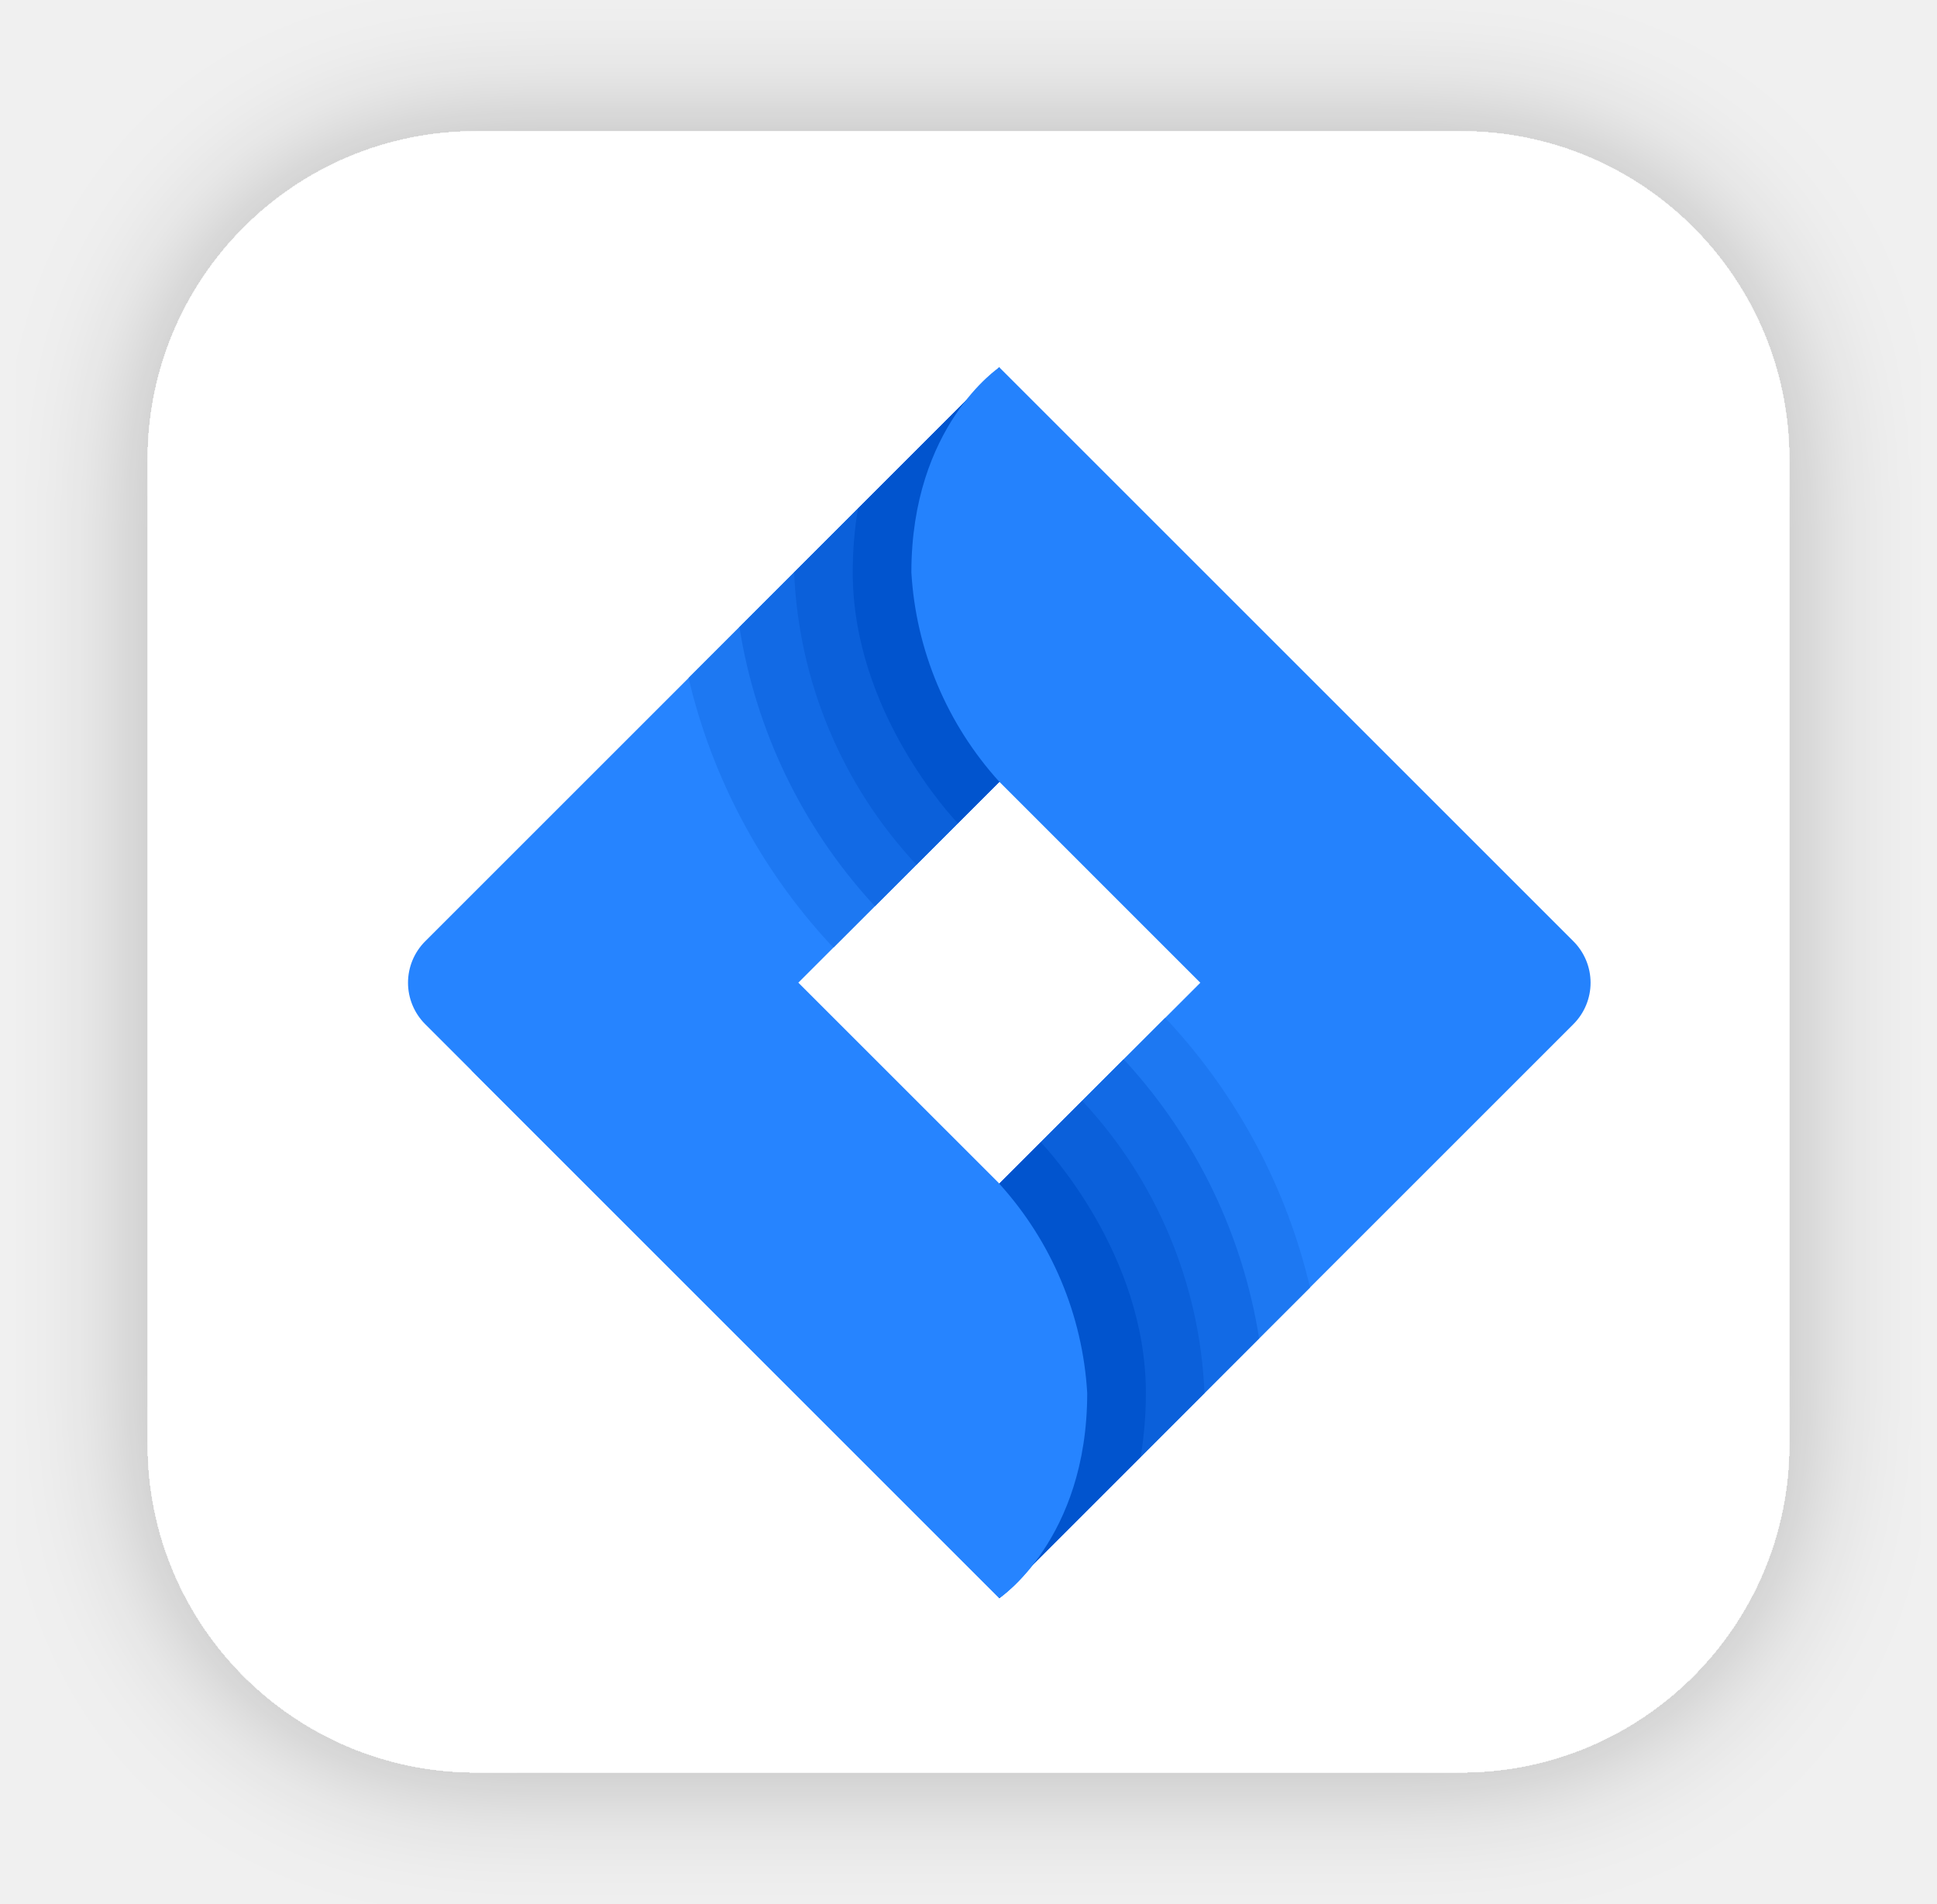
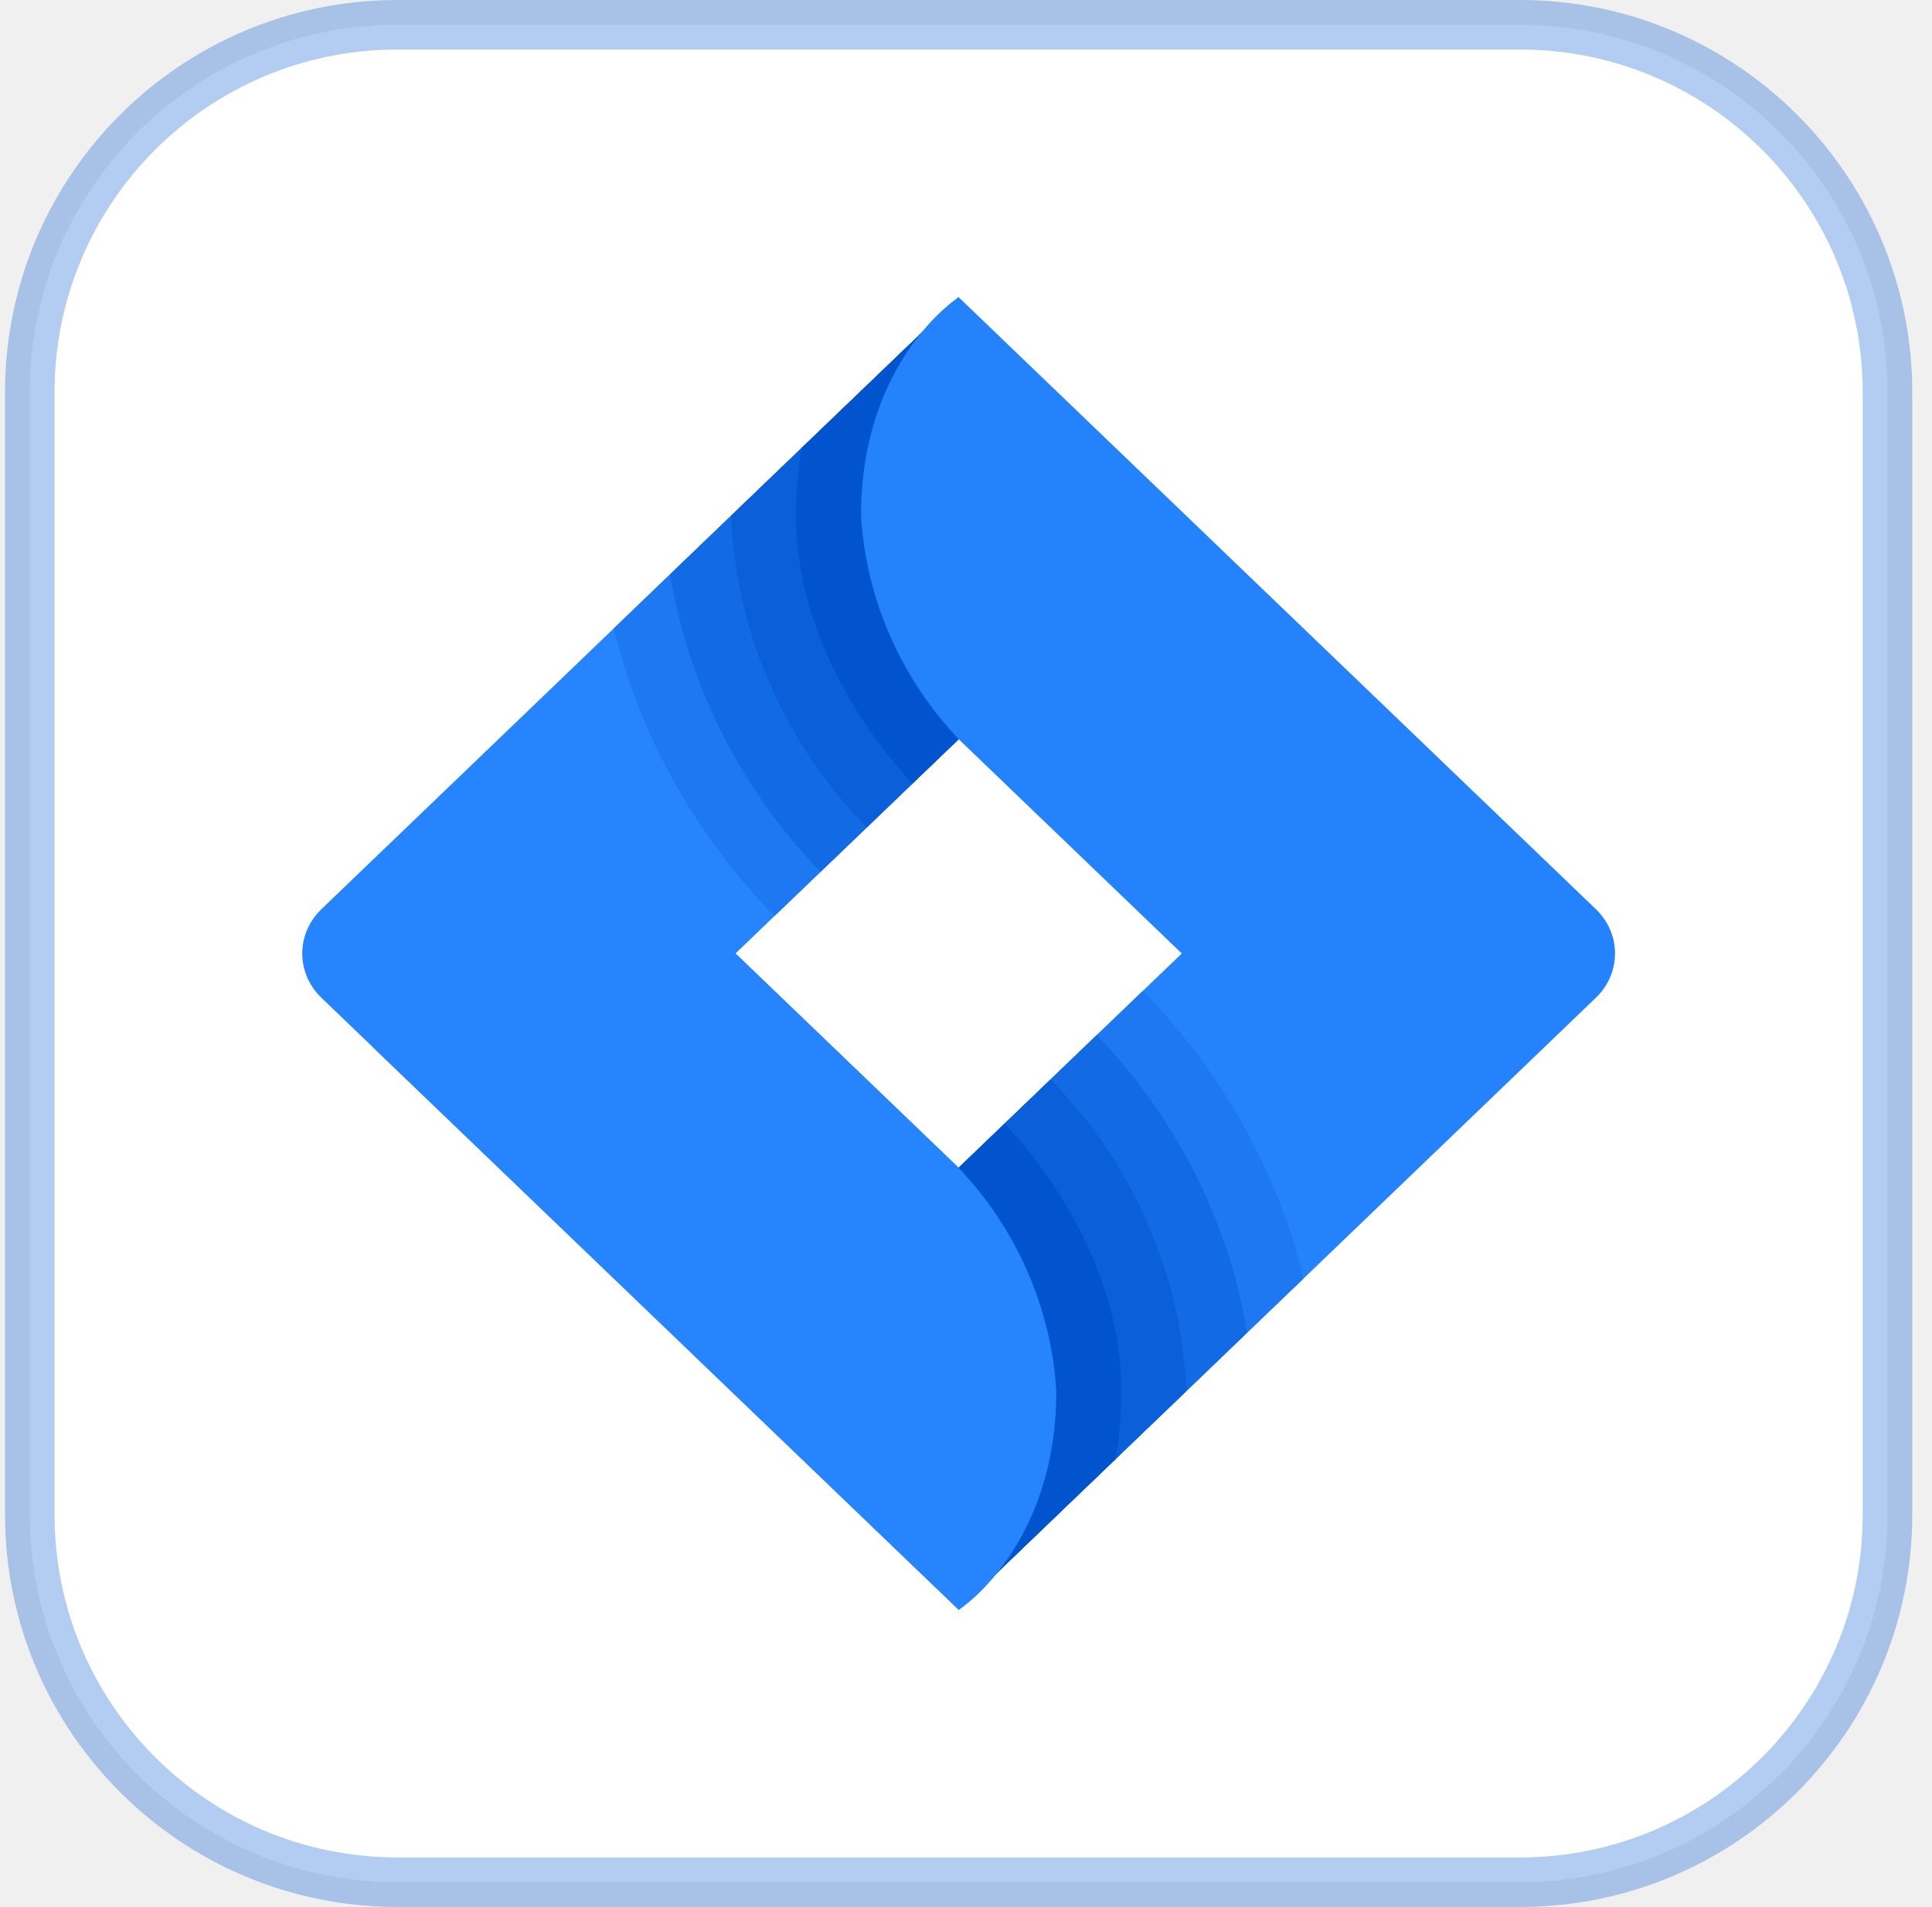
- <svg xmlns="http://www.w3.org/2000/svg" width="59" height="58" viewBox="0 0 59 58" fill="none">
-   <g filter="url(#filter0_d_71_1349)">
-     <rect x="4.5" y="4" width="50" height="50" rx="10" fill="white" />
-   </g>
-   <path d="M30.438 36.064L24.315 29.941L30.438 23.817V11.191L12.951 28.678C12.616 29.013 12.428 29.467 12.428 29.941C12.428 30.414 12.616 30.868 12.951 31.203L30.438 48.691C30.438 48.691 33.117 46.905 33.117 42.441C32.978 40.072 32.033 37.821 30.438 36.064V36.064Z" fill="#2684FF" />
-   <path d="M25.271 28.75L25.388 28.867L30.438 23.817V11.191L20.973 20.655C21.684 23.679 23.165 26.467 25.271 28.75V28.75Z" fill="#1D78F2" />
-   <path d="M26.564 27.517L26.653 27.606L30.44 23.818V11.191L22.523 19.107C23.019 22.245 24.424 25.168 26.564 27.517V27.517Z" fill="#126AE5" />
-   <path d="M30.439 23.817V11.191L24.189 17.441C24.325 20.758 25.647 23.916 27.913 26.343L30.439 23.817Z" fill="#0B60DA" />
-   <path d="M25.974 17.441C25.974 21.678 29.016 24.915 29.174 25.08L30.438 23.817V11.191L26.133 15.496C26.026 16.139 25.973 16.789 25.974 17.441V17.441Z" fill="#0154CE" />
-   <path d="M30.438 23.817L36.561 29.941L30.438 36.064V48.691L47.925 31.203C48.26 30.868 48.448 30.414 48.448 29.941C48.448 29.467 48.26 29.013 47.925 28.678L30.438 11.191C30.438 11.191 27.76 12.976 27.76 17.441C27.898 19.81 28.844 22.06 30.438 23.817V23.817Z" fill="#2482FD" />
-   <path d="M35.605 31.131L35.488 31.014L30.439 36.064V48.691L39.903 39.226C39.191 36.203 37.711 33.414 35.605 31.131V31.131Z" fill="#1D78F2" />
-   <path d="M34.311 32.365L34.222 32.276L30.436 36.063V48.691L38.352 40.775C37.855 37.637 36.451 34.713 34.311 32.365V32.365Z" fill="#126AE5" />
-   <path d="M30.439 36.064V48.691L36.688 42.441C36.551 39.123 35.23 35.965 32.964 33.539L30.439 36.064Z" fill="#0B60DA" />
-   <path d="M34.903 42.441C34.903 38.203 31.861 34.967 31.701 34.801L30.439 36.064V48.691L34.744 44.385C34.85 43.743 34.903 43.092 34.903 42.441V42.441Z" fill="#0154CE" />
-   <path d="M30.438 36.064L24.314 29.941H14.366V32.619L30.438 48.691C30.438 48.691 33.116 46.905 33.116 42.441C32.978 40.072 32.032 37.821 30.438 36.064V36.064Z" fill="#2684FF" />
-   <defs>
-     <filter id="filter0_d_71_1349" x="0.5" y="0" width="58" height="58" filterUnits="userSpaceOnUse" color-interpolation-filters="sRGB">
-       <feFlood flood-opacity="0" result="BackgroundImageFix" />
-       <feColorMatrix in="SourceAlpha" type="matrix" values="0 0 0 0 0 0 0 0 0 0 0 0 0 0 0 0 0 0 127 0" result="hardAlpha" />
-       <feOffset />
-       <feGaussianBlur stdDeviation="2" />
-       <feComposite in2="hardAlpha" operator="out" />
-       <feColorMatrix type="matrix" values="0 0 0 0 0 0 0 0 0 0 0 0 0 0 0 0 0 0 0.25 0" />
-       <feBlend mode="normal" in2="BackgroundImageFix" result="effect1_dropShadow_71_1349" />
-       <feBlend mode="normal" in="SourceGraphic" in2="effect1_dropShadow_71_1349" result="shape" />
-     </filter>
-   </defs>
+ <svg xmlns="http://www.w3.org/2000/svg" width="78" height="77" viewBox="0 0 78 77" fill="none">
+   <rect x="1.203" y="1" width="75" height="75" rx="14.841" fill="white" stroke="#0154CE" stroke-opacity="0.3" stroke-width="2" />
+   <path d="M38.704 47.154L29.694 38.5L38.704 29.846V12L12.972 36.715C12.48 37.189 12.203 37.83 12.203 38.5C12.203 39.169 12.48 39.811 12.972 40.284L38.704 64.999C38.704 64.999 42.646 62.475 42.646 56.166C42.442 52.818 41.051 49.637 38.704 47.154V47.154Z" fill="#2684FF" />
+   <path d="M31.101 36.818L31.273 36.983L38.704 29.846V12L24.776 25.376C25.824 29.649 28.002 33.59 31.101 36.818V36.818Z" fill="#1D78F2" />
+   <path d="M33.002 35.074L33.133 35.2L38.706 29.847V12L27.056 23.188C27.786 27.623 29.853 31.755 33.002 35.074V35.074Z" fill="#126AE5" />
+   <path d="M38.703 29.846V12L29.507 20.833C29.708 25.521 31.652 29.985 34.987 33.414L38.703 29.846Z" fill="#0B60DA" />
+   <path d="M32.136 20.833C32.136 26.822 36.612 31.396 36.846 31.63L38.705 29.846V12L32.37 18.085C32.212 18.993 32.134 19.912 32.136 20.833V20.833Z" fill="#0154CE" />
+   <path d="M38.703 29.846L47.712 38.5L38.703 47.154V64.999L64.434 40.284C64.926 39.811 65.203 39.169 65.203 38.5C65.203 37.83 64.926 37.189 64.434 36.715L38.703 12C38.703 12 34.762 14.524 34.762 20.833C34.966 24.181 36.356 27.362 38.703 29.846V29.846Z" fill="#2482FD" />
+   <path d="M46.305 40.182L46.133 40.016L38.703 47.154V64.999L52.629 51.623C51.582 47.35 49.404 43.409 46.305 40.182V40.182Z" fill="#1D78F2" />
+   <path d="M44.402 41.925L44.271 41.799L38.699 47.152V64.999L50.347 53.811C49.617 49.377 47.55 45.245 44.402 41.925V41.925Z" fill="#126AE5" />
+   <path d="M38.703 47.154V64.999L47.9 56.166C47.698 51.478 45.753 47.014 42.419 43.585L38.703 47.154Z" fill="#0B60DA" />
+   <path d="M45.272 56.167C45.272 50.178 40.796 45.604 40.561 45.37L38.703 47.154V65L45.038 58.915C45.195 58.007 45.273 57.088 45.272 56.167V56.167Z" fill="#0154CE" />
+   <path d="M38.705 47.154L29.695 38.5H15.057V42.286L38.705 65C38.705 65 42.646 62.476 42.646 56.166C42.442 52.818 41.051 49.638 38.705 47.154V47.154Z" fill="#2684FF" />
</svg>
